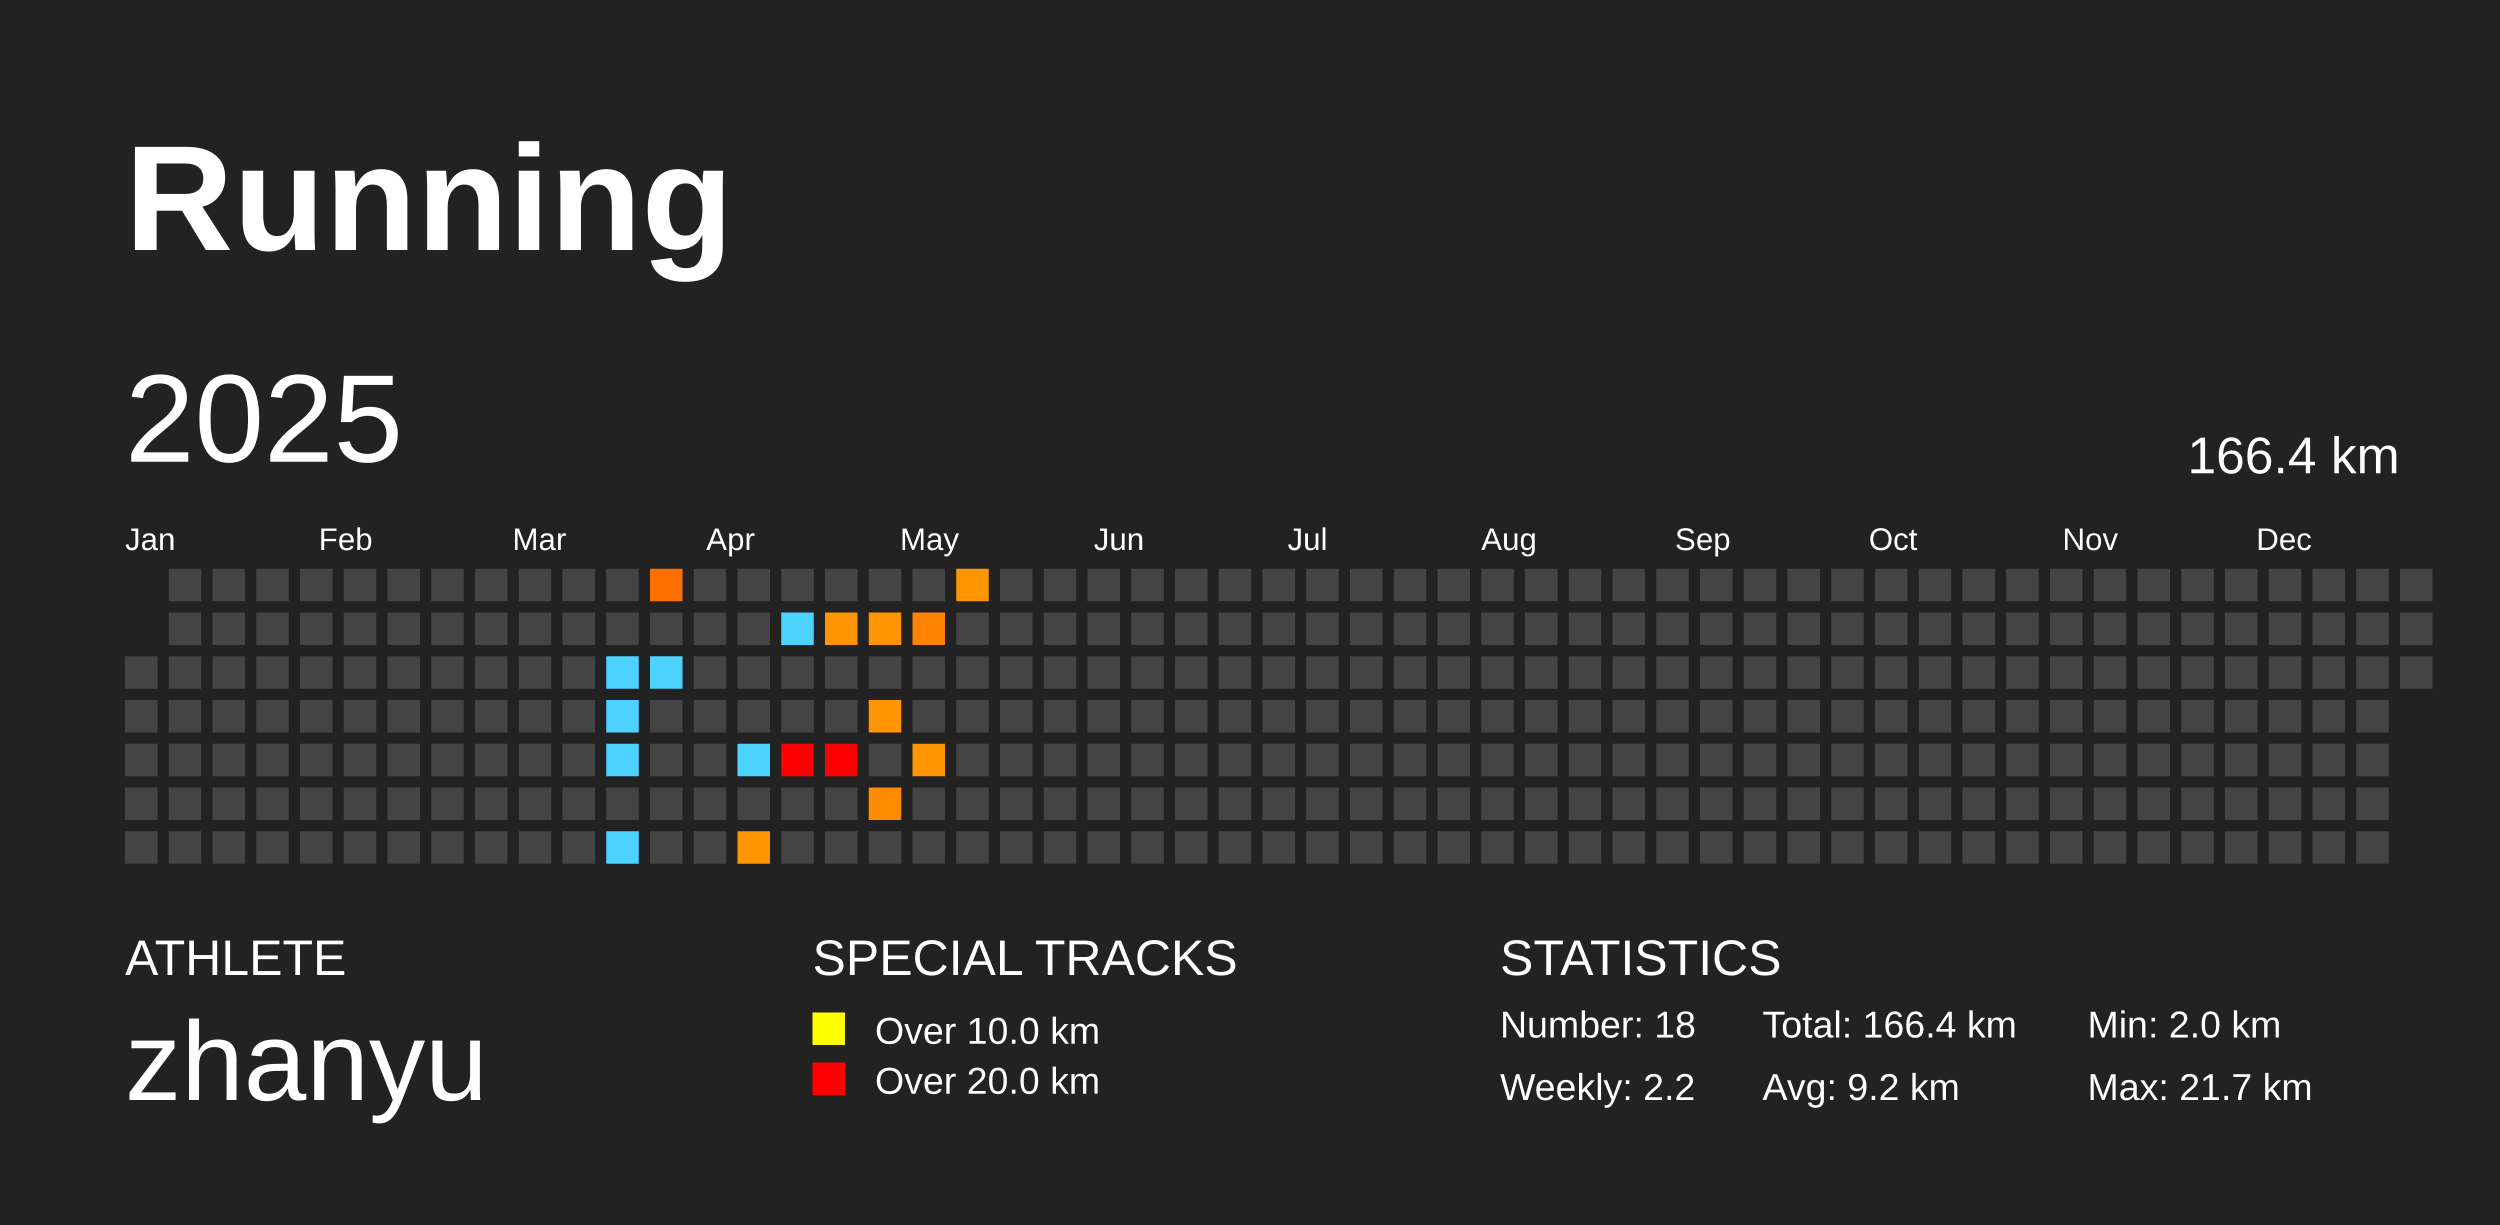
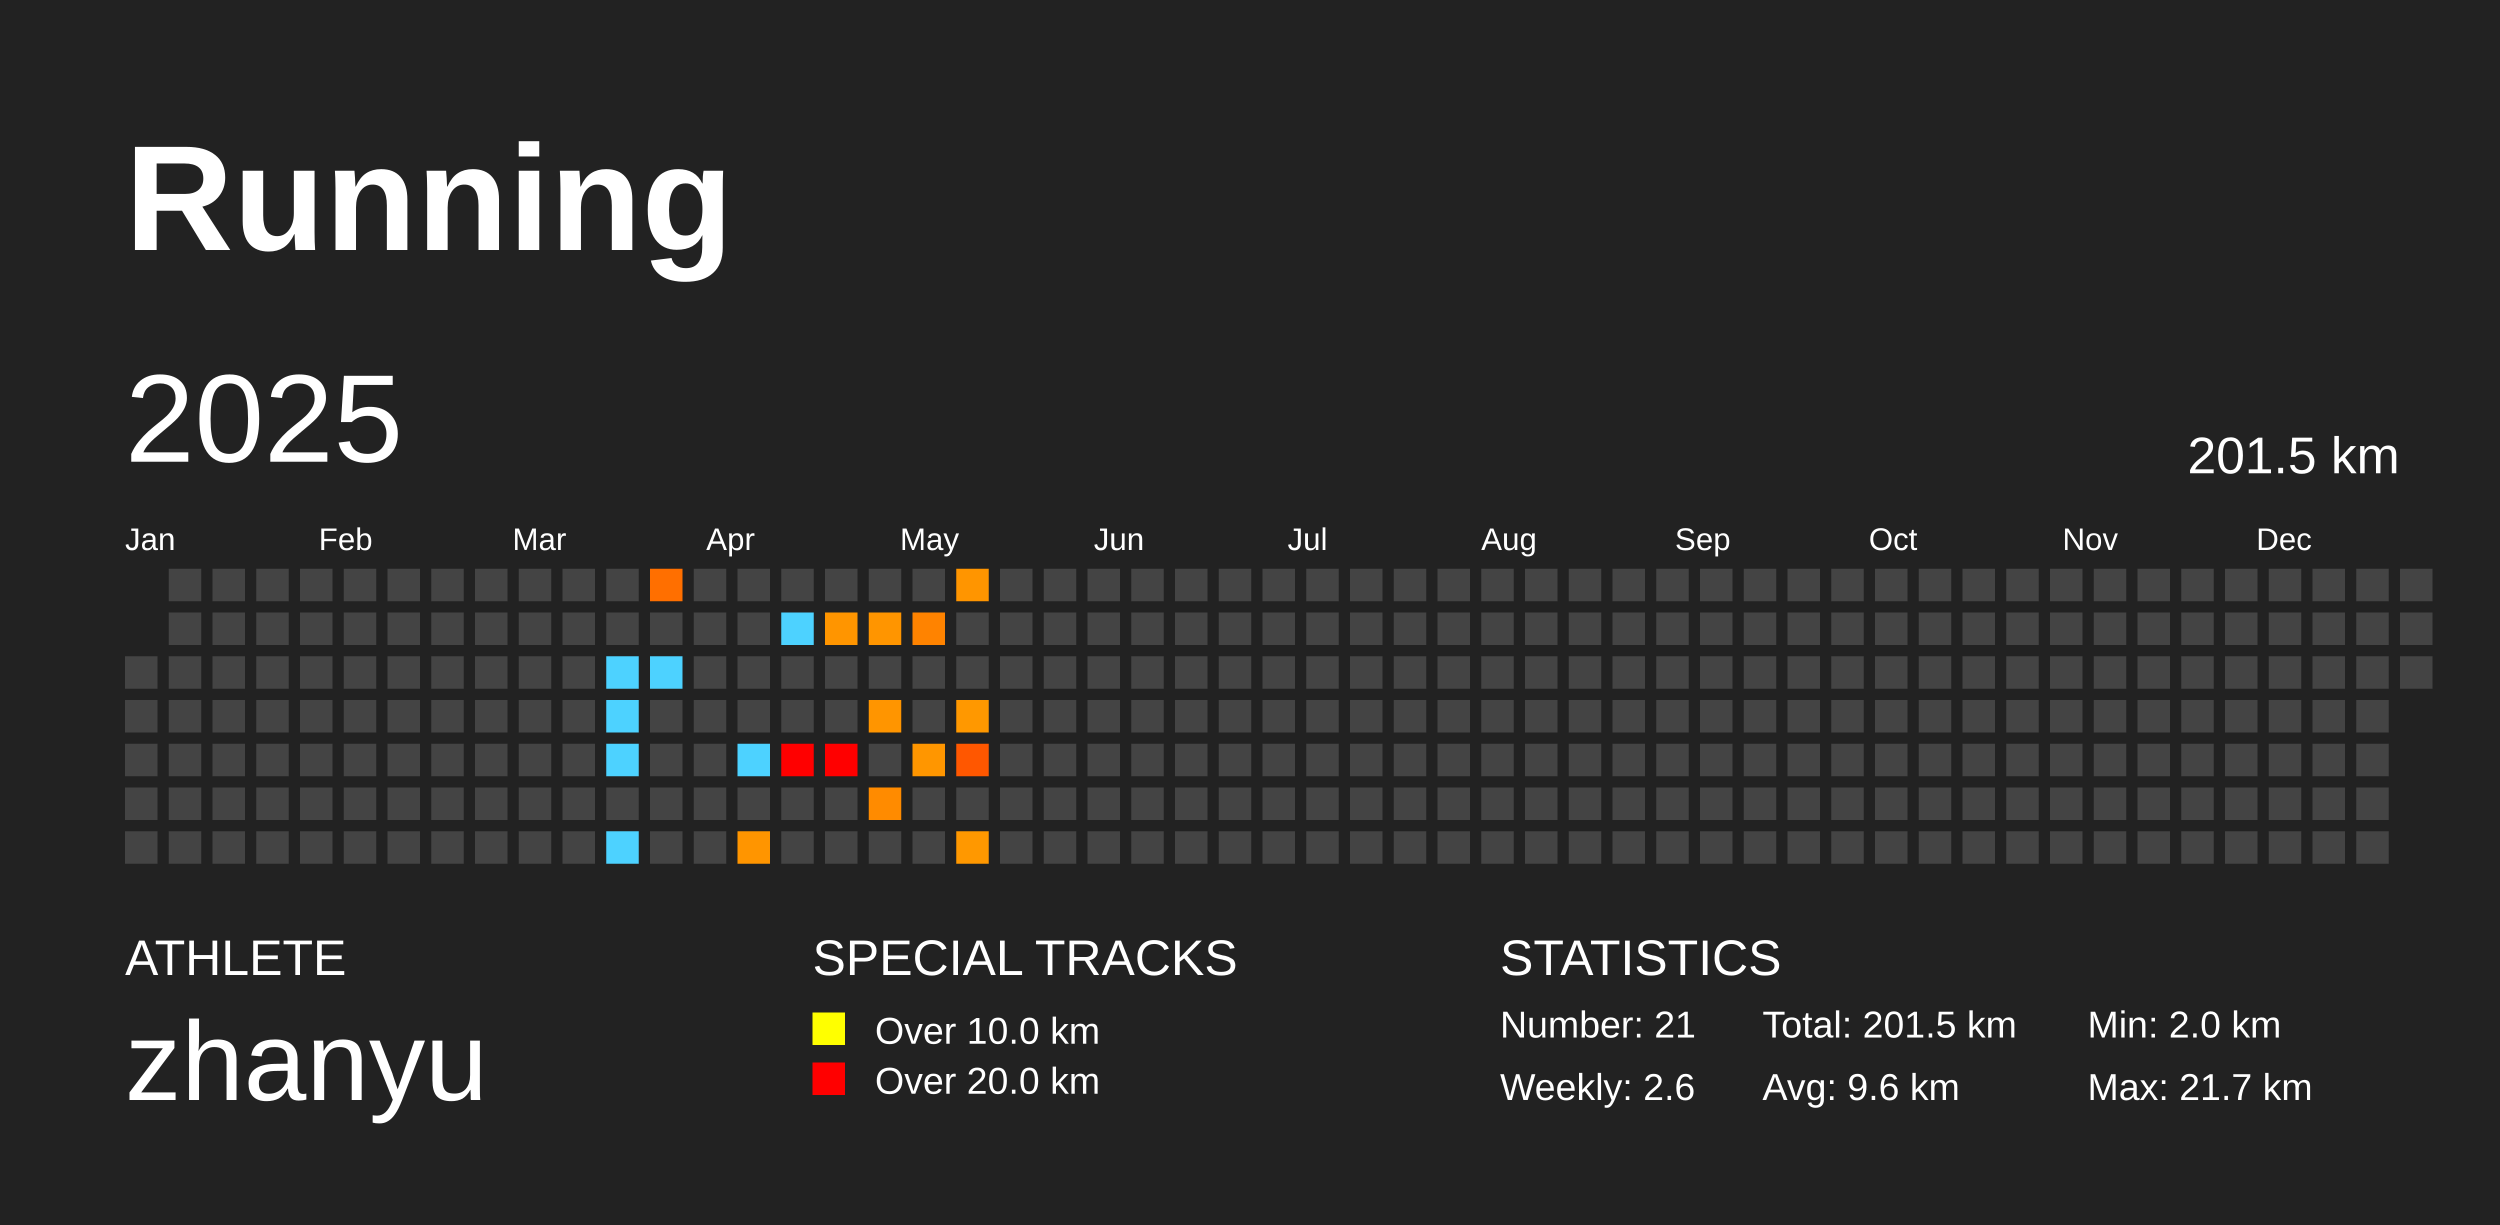
<svg xmlns="http://www.w3.org/2000/svg" baseProfile="full" height="98mm" version="1.1" viewBox="0,0,200,98" width="200mm">
  <defs />
  <rect fill="#222222" height="98" width="200" x="0" y="0" />
  <text fill="#FFFFFF" style="font-size:12px; font-family:Arial; font-weight:bold;" x="10" y="20">Running</text>
  <text fill="#FFFFFF" style="font-size:4px; font-family:Arial" x="10" y="78">ATHLETE</text>
  <text fill="#FFFFFF" style="font-size:9px; font-family:Arial" x="10" y="88">zhanyu</text>
  <text fill="#FFFFFF" style="font-size:4px; font-family:Arial" x="65" y="78">SPECIAL TRACKS</text>
  <rect fill="yellow" height="2.6" width="2.6" x="65" y="81" />
  <text fill="#FFFFFF" style="font-size:3px; font-family:Arial" x="70" y="83.5">Over 10.0 km</text>
  <rect fill="red" height="2.6" width="2.6" x="65" y="85" />
  <text fill="#FFFFFF" style="font-size:3px; font-family:Arial" x="70" y="87.5">Over 20.0 km</text>
  <text fill="#FFFFFF" style="font-size:4px; font-family:Arial" x="120" y="78">STATISTICS</text>
-   <text fill="#FFFFFF" style="font-size:3px; font-family:Arial" x="120" y="83">Number: 18</text>
-   <text fill="#FFFFFF" style="font-size:3px; font-family:Arial" x="120" y="88">Weekly: 2.2</text>
-   <text fill="#FFFFFF" style="font-size:3px; font-family:Arial" x="141" y="83">Total: 166.4 km</text>
-   <text fill="#FFFFFF" style="font-size:3px; font-family:Arial" x="141" y="88">Avg: 9.2 km</text>
+   <text fill="#FFFFFF" style="font-size:3px; font-family:Arial" x="120" y="83">Number: 21</text>
+   <text fill="#FFFFFF" style="font-size:3px; font-family:Arial" x="120" y="88">Weekly: 2.6</text>
+   <text fill="#FFFFFF" style="font-size:3px; font-family:Arial" x="141" y="83">Total: 201.5 km</text>
+   <text fill="#FFFFFF" style="font-size:3px; font-family:Arial" x="141" y="88">Avg: 9.6 km</text>
  <text fill="#FFFFFF" style="font-size:3px; font-family:Arial" x="167" y="83">Min: 2.0 km</text>
  <text fill="#FFFFFF" style="font-size:3px; font-family:Arial" x="167" y="88">Max: 21.7 km</text>
  <text dominant-baseline="hanging" fill="#FFFFFF" style="font-size:10.0px; font-family:Arial;" x="10" y="30">2025</text>
-   <text dominant-baseline="hanging" fill="#FFFFFF" style="font-size:4.125px; font-family:Arial;" x="175" y="35">166.4 km</text>
+   <text dominant-baseline="hanging" fill="#FFFFFF" style="font-size:4.125px; font-family:Arial;" x="175" y="35">201.5 km</text>
  <text fill="#FFFFFF" style="font-size:2.5px; font-family:Arial" x="10.0" y="44">Jan</text>
  <text fill="#FFFFFF" style="font-size:2.5px; font-family:Arial" x="25.5" y="44">Feb</text>
  <text fill="#FFFFFF" style="font-size:2.5px; font-family:Arial" x="41.0" y="44">Mar</text>
  <text fill="#FFFFFF" style="font-size:2.5px; font-family:Arial" x="56.5" y="44">Apr</text>
  <text fill="#FFFFFF" style="font-size:2.5px; font-family:Arial" x="72.0" y="44">May</text>
  <text fill="#FFFFFF" style="font-size:2.5px; font-family:Arial" x="87.5" y="44">Jun</text>
  <text fill="#FFFFFF" style="font-size:2.5px; font-family:Arial" x="103.0" y="44">Jul</text>
  <text fill="#FFFFFF" style="font-size:2.5px; font-family:Arial" x="118.5" y="44">Aug</text>
  <text fill="#FFFFFF" style="font-size:2.5px; font-family:Arial" x="134.0" y="44">Sep</text>
  <text fill="#FFFFFF" style="font-size:2.5px; font-family:Arial" x="149.5" y="44">Oct</text>
  <text fill="#FFFFFF" style="font-size:2.5px; font-family:Arial" x="165.0" y="44">Nov</text>
  <text fill="#FFFFFF" style="font-size:2.5px; font-family:Arial" x="180.5" y="44">Dec</text>
  <rect fill="#444444" height="2.6" width="2.6" x="10.0" y="52.5" />
  <rect fill="#444444" height="2.6" width="2.6" x="10.0" y="56.0" />
  <rect fill="#444444" height="2.6" width="2.6" x="10.0" y="59.5" />
  <rect fill="#444444" height="2.6" width="2.6" x="10.0" y="63.0" />
  <rect fill="#444444" height="2.6" width="2.6" x="10.0" y="66.5" />
  <rect fill="#444444" height="2.6" width="2.6" x="13.5" y="45.5" />
  <rect fill="#444444" height="2.6" width="2.6" x="13.5" y="49.0" />
  <rect fill="#444444" height="2.6" width="2.6" x="13.5" y="52.5" />
  <rect fill="#444444" height="2.6" width="2.6" x="13.5" y="56.0" />
  <rect fill="#444444" height="2.6" width="2.6" x="13.5" y="59.5" />
  <rect fill="#444444" height="2.6" width="2.6" x="13.5" y="63.0" />
  <rect fill="#444444" height="2.6" width="2.6" x="13.5" y="66.5" />
  <rect fill="#444444" height="2.6" width="2.6" x="17.0" y="45.5" />
  <rect fill="#444444" height="2.6" width="2.6" x="17.0" y="49.0" />
  <rect fill="#444444" height="2.6" width="2.6" x="17.0" y="52.5" />
  <rect fill="#444444" height="2.6" width="2.6" x="17.0" y="56.0" />
  <rect fill="#444444" height="2.6" width="2.6" x="17.0" y="59.5" />
  <rect fill="#444444" height="2.6" width="2.6" x="17.0" y="63.0" />
  <rect fill="#444444" height="2.6" width="2.6" x="17.0" y="66.5" />
  <rect fill="#444444" height="2.6" width="2.6" x="20.5" y="45.5" />
  <rect fill="#444444" height="2.6" width="2.6" x="20.5" y="49.0" />
  <rect fill="#444444" height="2.6" width="2.6" x="20.5" y="52.5" />
  <rect fill="#444444" height="2.6" width="2.6" x="20.5" y="56.0" />
  <rect fill="#444444" height="2.6" width="2.6" x="20.5" y="59.5" />
  <rect fill="#444444" height="2.6" width="2.6" x="20.5" y="63.0" />
  <rect fill="#444444" height="2.6" width="2.6" x="20.5" y="66.5" />
  <rect fill="#444444" height="2.6" width="2.6" x="24.0" y="45.5" />
  <rect fill="#444444" height="2.6" width="2.6" x="24.0" y="49.0" />
  <rect fill="#444444" height="2.6" width="2.6" x="24.0" y="52.5" />
  <rect fill="#444444" height="2.6" width="2.6" x="24.0" y="56.0" />
  <rect fill="#444444" height="2.6" width="2.6" x="24.0" y="59.5" />
  <rect fill="#444444" height="2.6" width="2.6" x="24.0" y="63.0" />
  <rect fill="#444444" height="2.6" width="2.6" x="24.0" y="66.5" />
  <rect fill="#444444" height="2.6" width="2.6" x="27.5" y="45.5" />
  <rect fill="#444444" height="2.6" width="2.6" x="27.5" y="49.0" />
  <rect fill="#444444" height="2.6" width="2.6" x="27.5" y="52.5" />
  <rect fill="#444444" height="2.6" width="2.6" x="27.5" y="56.0" />
  <rect fill="#444444" height="2.6" width="2.6" x="27.5" y="59.5" />
  <rect fill="#444444" height="2.6" width="2.6" x="27.5" y="63.0" />
  <rect fill="#444444" height="2.6" width="2.6" x="27.5" y="66.5" />
  <rect fill="#444444" height="2.6" width="2.6" x="31.0" y="45.5" />
  <rect fill="#444444" height="2.6" width="2.6" x="31.0" y="49.0" />
  <rect fill="#444444" height="2.6" width="2.6" x="31.0" y="52.5" />
  <rect fill="#444444" height="2.6" width="2.6" x="31.0" y="56.0" />
  <rect fill="#444444" height="2.6" width="2.6" x="31.0" y="59.5" />
  <rect fill="#444444" height="2.6" width="2.6" x="31.0" y="63.0" />
  <rect fill="#444444" height="2.6" width="2.6" x="31.0" y="66.5" />
  <rect fill="#444444" height="2.6" width="2.6" x="34.5" y="45.5" />
  <rect fill="#444444" height="2.6" width="2.6" x="34.5" y="49.0" />
  <rect fill="#444444" height="2.6" width="2.6" x="34.5" y="52.5" />
  <rect fill="#444444" height="2.6" width="2.6" x="34.5" y="56.0" />
  <rect fill="#444444" height="2.6" width="2.6" x="34.5" y="59.5" />
  <rect fill="#444444" height="2.6" width="2.6" x="34.5" y="63.0" />
  <rect fill="#444444" height="2.6" width="2.6" x="34.5" y="66.5" />
  <rect fill="#444444" height="2.6" width="2.6" x="38.0" y="45.5" />
  <rect fill="#444444" height="2.6" width="2.6" x="38.0" y="49.0" />
  <rect fill="#444444" height="2.6" width="2.6" x="38.0" y="52.5" />
  <rect fill="#444444" height="2.6" width="2.6" x="38.0" y="56.0" />
  <rect fill="#444444" height="2.6" width="2.6" x="38.0" y="59.5" />
  <rect fill="#444444" height="2.6" width="2.6" x="38.0" y="63.0" />
  <rect fill="#444444" height="2.6" width="2.6" x="38.0" y="66.5" />
  <rect fill="#444444" height="2.6" width="2.6" x="41.5" y="45.5" />
  <rect fill="#444444" height="2.6" width="2.6" x="41.5" y="49.0" />
  <rect fill="#444444" height="2.6" width="2.6" x="41.5" y="52.5" />
  <rect fill="#444444" height="2.6" width="2.6" x="41.5" y="56.0" />
  <rect fill="#444444" height="2.6" width="2.6" x="41.5" y="59.5" />
  <rect fill="#444444" height="2.6" width="2.6" x="41.5" y="63.0" />
  <rect fill="#444444" height="2.6" width="2.6" x="41.5" y="66.5" />
  <rect fill="#444444" height="2.6" width="2.6" x="45.0" y="45.5" />
  <rect fill="#444444" height="2.6" width="2.6" x="45.0" y="49.0" />
  <rect fill="#444444" height="2.6" width="2.6" x="45.0" y="52.5" />
  <rect fill="#444444" height="2.6" width="2.6" x="45.0" y="56.0" />
  <rect fill="#444444" height="2.6" width="2.6" x="45.0" y="59.5" />
  <rect fill="#444444" height="2.6" width="2.6" x="45.0" y="63.0" />
  <rect fill="#444444" height="2.6" width="2.6" x="45.0" y="66.5" />
  <rect fill="#444444" height="2.6" width="2.6" x="48.5" y="45.5" />
  <rect fill="#444444" height="2.6" width="2.6" x="48.5" y="49.0" />
  <rect fill="#4dd2ff" height="2.6" width="2.6" x="48.5" y="52.5" />
  <rect fill="#4dd2ff" height="2.6" width="2.6" x="48.5" y="56.0" />
  <rect fill="#4dd2ff" height="2.6" width="2.6" x="48.5" y="59.5" />
  <rect fill="#444444" height="2.6" width="2.6" x="48.5" y="63.0" />
  <rect fill="#4dd2ff" height="2.6" width="2.6" x="48.5" y="66.5" />
  <rect fill="#ff6f00" height="2.6" width="2.6" x="52.0" y="45.5" />
  <rect fill="#444444" height="2.6" width="2.6" x="52.0" y="49.0" />
  <rect fill="#4dd2ff" height="2.6" width="2.6" x="52.0" y="52.5" />
  <rect fill="#444444" height="2.6" width="2.6" x="52.0" y="56.0" />
  <rect fill="#444444" height="2.6" width="2.6" x="52.0" y="59.5" />
  <rect fill="#444444" height="2.6" width="2.6" x="52.0" y="63.0" />
  <rect fill="#444444" height="2.6" width="2.6" x="52.0" y="66.5" />
  <rect fill="#444444" height="2.6" width="2.6" x="55.5" y="45.5" />
  <rect fill="#444444" height="2.6" width="2.6" x="55.5" y="49.0" />
  <rect fill="#444444" height="2.6" width="2.6" x="55.5" y="52.5" />
  <rect fill="#444444" height="2.6" width="2.6" x="55.5" y="56.0" />
  <rect fill="#444444" height="2.6" width="2.6" x="55.5" y="59.5" />
  <rect fill="#444444" height="2.6" width="2.6" x="55.5" y="63.0" />
  <rect fill="#444444" height="2.6" width="2.6" x="55.5" y="66.5" />
  <rect fill="#444444" height="2.6" width="2.6" x="59.0" y="45.5" />
  <rect fill="#444444" height="2.6" width="2.6" x="59.0" y="49.0" />
  <rect fill="#444444" height="2.6" width="2.6" x="59.0" y="52.5" />
  <rect fill="#444444" height="2.6" width="2.6" x="59.0" y="56.0" />
  <rect fill="#4dd2ff" height="2.6" width="2.6" x="59.0" y="59.5" />
  <rect fill="#444444" height="2.6" width="2.6" x="59.0" y="63.0" />
  <rect fill="#ff9500" height="2.6" width="2.6" x="59.0" y="66.5" />
  <rect fill="#444444" height="2.6" width="2.6" x="62.5" y="45.5" />
  <rect fill="#4dd2ff" height="2.6" width="2.6" x="62.5" y="49.0" />
  <rect fill="#444444" height="2.6" width="2.6" x="62.5" y="52.5" />
  <rect fill="#444444" height="2.6" width="2.6" x="62.5" y="56.0" />
  <rect fill="red" height="2.6" width="2.6" x="62.5" y="59.5" />
  <rect fill="#444444" height="2.6" width="2.6" x="62.5" y="63.0" />
  <rect fill="#444444" height="2.6" width="2.6" x="62.5" y="66.5" />
  <rect fill="#444444" height="2.6" width="2.6" x="66.0" y="45.5" />
  <rect fill="#ff9500" height="2.6" width="2.6" x="66.0" y="49.0" />
  <rect fill="#444444" height="2.6" width="2.6" x="66.0" y="52.5" />
  <rect fill="#444444" height="2.6" width="2.6" x="66.0" y="56.0" />
  <rect fill="red" height="2.6" width="2.6" x="66.0" y="59.5" />
  <rect fill="#444444" height="2.6" width="2.6" x="66.0" y="63.0" />
  <rect fill="#444444" height="2.6" width="2.6" x="66.0" y="66.5" />
  <rect fill="#444444" height="2.6" width="2.6" x="69.5" y="45.5" />
  <rect fill="#ff9500" height="2.6" width="2.6" x="69.5" y="49.0" />
  <rect fill="#444444" height="2.6" width="2.6" x="69.5" y="52.5" />
  <rect fill="#ff9500" height="2.6" width="2.6" x="69.5" y="56.0" />
  <rect fill="#444444" height="2.6" width="2.6" x="69.5" y="59.5" />
  <rect fill="#ff8b00" height="2.6" width="2.6" x="69.5" y="63.0" />
  <rect fill="#444444" height="2.6" width="2.6" x="69.5" y="66.5" />
  <rect fill="#444444" height="2.6" width="2.6" x="73.0" y="45.5" />
  <rect fill="#ff8300" height="2.6" width="2.6" x="73.0" y="49.0" />
  <rect fill="#444444" height="2.6" width="2.6" x="73.0" y="52.5" />
  <rect fill="#444444" height="2.6" width="2.6" x="73.0" y="56.0" />
  <rect fill="#ff9600" height="2.6" width="2.6" x="73.0" y="59.5" />
  <rect fill="#444444" height="2.6" width="2.6" x="73.0" y="63.0" />
  <rect fill="#444444" height="2.6" width="2.6" x="73.0" y="66.5" />
  <rect fill="#ff9500" height="2.6" width="2.6" x="76.5" y="45.5" />
  <rect fill="#444444" height="2.6" width="2.6" x="76.5" y="49.0" />
  <rect fill="#444444" height="2.6" width="2.6" x="76.5" y="52.5" />
-   <rect fill="#444444" height="2.6" width="2.6" x="76.5" y="56.0" />
-   <rect fill="#444444" height="2.6" width="2.6" x="76.5" y="59.5" />
+   <rect fill="#ff9800" height="2.6" width="2.6" x="76.5" y="56.0" />
+   <rect fill="#ff5700" height="2.6" width="2.6" x="76.5" y="59.5" />
  <rect fill="#444444" height="2.6" width="2.6" x="76.5" y="63.0" />
-   <rect fill="#444444" height="2.6" width="2.6" x="76.5" y="66.5" />
+   <rect fill="#ff9800" height="2.6" width="2.6" x="76.5" y="66.5" />
  <rect fill="#444444" height="2.6" width="2.6" x="80.0" y="45.5" />
  <rect fill="#444444" height="2.6" width="2.6" x="80.0" y="49.0" />
  <rect fill="#444444" height="2.6" width="2.6" x="80.0" y="52.5" />
  <rect fill="#444444" height="2.6" width="2.6" x="80.0" y="56.0" />
  <rect fill="#444444" height="2.6" width="2.6" x="80.0" y="59.5" />
  <rect fill="#444444" height="2.6" width="2.6" x="80.0" y="63.0" />
  <rect fill="#444444" height="2.6" width="2.6" x="80.0" y="66.5" />
  <rect fill="#444444" height="2.6" width="2.6" x="83.5" y="45.5" />
  <rect fill="#444444" height="2.6" width="2.6" x="83.5" y="49.0" />
  <rect fill="#444444" height="2.6" width="2.6" x="83.5" y="52.5" />
  <rect fill="#444444" height="2.6" width="2.6" x="83.5" y="56.0" />
  <rect fill="#444444" height="2.6" width="2.6" x="83.5" y="59.5" />
  <rect fill="#444444" height="2.6" width="2.6" x="83.5" y="63.0" />
  <rect fill="#444444" height="2.6" width="2.6" x="83.5" y="66.5" />
  <rect fill="#444444" height="2.6" width="2.6" x="87.0" y="45.5" />
  <rect fill="#444444" height="2.6" width="2.6" x="87.0" y="49.0" />
  <rect fill="#444444" height="2.6" width="2.6" x="87.0" y="52.5" />
  <rect fill="#444444" height="2.6" width="2.6" x="87.0" y="56.0" />
  <rect fill="#444444" height="2.6" width="2.6" x="87.0" y="59.5" />
  <rect fill="#444444" height="2.6" width="2.6" x="87.0" y="63.0" />
  <rect fill="#444444" height="2.6" width="2.6" x="87.0" y="66.5" />
  <rect fill="#444444" height="2.6" width="2.6" x="90.5" y="45.5" />
  <rect fill="#444444" height="2.6" width="2.6" x="90.5" y="49.0" />
  <rect fill="#444444" height="2.6" width="2.6" x="90.5" y="52.5" />
  <rect fill="#444444" height="2.6" width="2.6" x="90.5" y="56.0" />
  <rect fill="#444444" height="2.6" width="2.6" x="90.5" y="59.5" />
  <rect fill="#444444" height="2.6" width="2.6" x="90.5" y="63.0" />
  <rect fill="#444444" height="2.6" width="2.6" x="90.5" y="66.5" />
  <rect fill="#444444" height="2.6" width="2.6" x="94.0" y="45.5" />
  <rect fill="#444444" height="2.6" width="2.6" x="94.0" y="49.0" />
  <rect fill="#444444" height="2.6" width="2.6" x="94.0" y="52.5" />
  <rect fill="#444444" height="2.6" width="2.6" x="94.0" y="56.0" />
  <rect fill="#444444" height="2.6" width="2.6" x="94.0" y="59.5" />
  <rect fill="#444444" height="2.6" width="2.6" x="94.0" y="63.0" />
  <rect fill="#444444" height="2.6" width="2.6" x="94.0" y="66.5" />
  <rect fill="#444444" height="2.6" width="2.6" x="97.5" y="45.5" />
  <rect fill="#444444" height="2.6" width="2.6" x="97.5" y="49.0" />
  <rect fill="#444444" height="2.6" width="2.6" x="97.5" y="52.5" />
  <rect fill="#444444" height="2.6" width="2.6" x="97.5" y="56.0" />
  <rect fill="#444444" height="2.6" width="2.6" x="97.5" y="59.5" />
  <rect fill="#444444" height="2.6" width="2.6" x="97.5" y="63.0" />
  <rect fill="#444444" height="2.6" width="2.6" x="97.5" y="66.5" />
  <rect fill="#444444" height="2.6" width="2.6" x="101.0" y="45.5" />
  <rect fill="#444444" height="2.6" width="2.6" x="101.0" y="49.0" />
  <rect fill="#444444" height="2.6" width="2.6" x="101.0" y="52.5" />
  <rect fill="#444444" height="2.6" width="2.6" x="101.0" y="56.0" />
  <rect fill="#444444" height="2.6" width="2.6" x="101.0" y="59.5" />
  <rect fill="#444444" height="2.6" width="2.6" x="101.0" y="63.0" />
  <rect fill="#444444" height="2.6" width="2.6" x="101.0" y="66.5" />
  <rect fill="#444444" height="2.6" width="2.6" x="104.5" y="45.5" />
  <rect fill="#444444" height="2.6" width="2.6" x="104.5" y="49.0" />
  <rect fill="#444444" height="2.6" width="2.6" x="104.5" y="52.5" />
  <rect fill="#444444" height="2.6" width="2.6" x="104.5" y="56.0" />
  <rect fill="#444444" height="2.6" width="2.6" x="104.5" y="59.5" />
  <rect fill="#444444" height="2.6" width="2.6" x="104.5" y="63.0" />
  <rect fill="#444444" height="2.6" width="2.6" x="104.5" y="66.5" />
  <rect fill="#444444" height="2.6" width="2.6" x="108.0" y="45.5" />
  <rect fill="#444444" height="2.6" width="2.6" x="108.0" y="49.0" />
  <rect fill="#444444" height="2.6" width="2.6" x="108.0" y="52.5" />
  <rect fill="#444444" height="2.6" width="2.6" x="108.0" y="56.0" />
  <rect fill="#444444" height="2.6" width="2.6" x="108.0" y="59.5" />
  <rect fill="#444444" height="2.6" width="2.6" x="108.0" y="63.0" />
  <rect fill="#444444" height="2.6" width="2.6" x="108.0" y="66.5" />
  <rect fill="#444444" height="2.6" width="2.6" x="111.5" y="45.5" />
  <rect fill="#444444" height="2.6" width="2.6" x="111.5" y="49.0" />
  <rect fill="#444444" height="2.6" width="2.6" x="111.5" y="52.5" />
  <rect fill="#444444" height="2.6" width="2.6" x="111.5" y="56.0" />
  <rect fill="#444444" height="2.6" width="2.6" x="111.5" y="59.5" />
  <rect fill="#444444" height="2.6" width="2.6" x="111.5" y="63.0" />
  <rect fill="#444444" height="2.6" width="2.6" x="111.5" y="66.5" />
  <rect fill="#444444" height="2.6" width="2.6" x="115.0" y="45.5" />
  <rect fill="#444444" height="2.6" width="2.6" x="115.0" y="49.0" />
  <rect fill="#444444" height="2.6" width="2.6" x="115.0" y="52.5" />
  <rect fill="#444444" height="2.6" width="2.6" x="115.0" y="56.0" />
  <rect fill="#444444" height="2.6" width="2.6" x="115.0" y="59.5" />
  <rect fill="#444444" height="2.6" width="2.6" x="115.0" y="63.0" />
  <rect fill="#444444" height="2.6" width="2.6" x="115.0" y="66.5" />
  <rect fill="#444444" height="2.6" width="2.6" x="118.5" y="45.5" />
  <rect fill="#444444" height="2.6" width="2.6" x="118.5" y="49.0" />
  <rect fill="#444444" height="2.6" width="2.6" x="118.5" y="52.5" />
  <rect fill="#444444" height="2.6" width="2.6" x="118.5" y="56.0" />
  <rect fill="#444444" height="2.6" width="2.6" x="118.5" y="59.5" />
  <rect fill="#444444" height="2.6" width="2.6" x="118.5" y="63.0" />
  <rect fill="#444444" height="2.6" width="2.6" x="118.5" y="66.5" />
  <rect fill="#444444" height="2.6" width="2.6" x="122.0" y="45.5" />
  <rect fill="#444444" height="2.6" width="2.6" x="122.0" y="49.0" />
  <rect fill="#444444" height="2.6" width="2.6" x="122.0" y="52.5" />
  <rect fill="#444444" height="2.6" width="2.6" x="122.0" y="56.0" />
  <rect fill="#444444" height="2.6" width="2.6" x="122.0" y="59.5" />
  <rect fill="#444444" height="2.6" width="2.6" x="122.0" y="63.0" />
  <rect fill="#444444" height="2.6" width="2.6" x="122.0" y="66.5" />
  <rect fill="#444444" height="2.6" width="2.6" x="125.5" y="45.5" />
  <rect fill="#444444" height="2.6" width="2.6" x="125.5" y="49.0" />
  <rect fill="#444444" height="2.6" width="2.6" x="125.5" y="52.5" />
  <rect fill="#444444" height="2.6" width="2.6" x="125.5" y="56.0" />
  <rect fill="#444444" height="2.6" width="2.6" x="125.5" y="59.5" />
  <rect fill="#444444" height="2.6" width="2.6" x="125.5" y="63.0" />
  <rect fill="#444444" height="2.6" width="2.6" x="125.5" y="66.5" />
  <rect fill="#444444" height="2.6" width="2.6" x="129.0" y="45.5" />
  <rect fill="#444444" height="2.6" width="2.6" x="129.0" y="49.0" />
  <rect fill="#444444" height="2.6" width="2.6" x="129.0" y="52.5" />
  <rect fill="#444444" height="2.6" width="2.6" x="129.0" y="56.0" />
  <rect fill="#444444" height="2.6" width="2.6" x="129.0" y="59.5" />
  <rect fill="#444444" height="2.6" width="2.6" x="129.0" y="63.0" />
  <rect fill="#444444" height="2.6" width="2.6" x="129.0" y="66.5" />
  <rect fill="#444444" height="2.6" width="2.6" x="132.5" y="45.5" />
  <rect fill="#444444" height="2.6" width="2.6" x="132.5" y="49.0" />
  <rect fill="#444444" height="2.6" width="2.6" x="132.5" y="52.5" />
  <rect fill="#444444" height="2.6" width="2.6" x="132.5" y="56.0" />
  <rect fill="#444444" height="2.6" width="2.6" x="132.5" y="59.5" />
  <rect fill="#444444" height="2.6" width="2.6" x="132.5" y="63.0" />
  <rect fill="#444444" height="2.6" width="2.6" x="132.5" y="66.5" />
  <rect fill="#444444" height="2.6" width="2.6" x="136.0" y="45.5" />
  <rect fill="#444444" height="2.6" width="2.6" x="136.0" y="49.0" />
  <rect fill="#444444" height="2.6" width="2.6" x="136.0" y="52.5" />
  <rect fill="#444444" height="2.6" width="2.6" x="136.0" y="56.0" />
  <rect fill="#444444" height="2.6" width="2.6" x="136.0" y="59.5" />
  <rect fill="#444444" height="2.6" width="2.6" x="136.0" y="63.0" />
  <rect fill="#444444" height="2.6" width="2.6" x="136.0" y="66.5" />
  <rect fill="#444444" height="2.6" width="2.6" x="139.5" y="45.5" />
  <rect fill="#444444" height="2.6" width="2.6" x="139.5" y="49.0" />
  <rect fill="#444444" height="2.6" width="2.6" x="139.5" y="52.5" />
  <rect fill="#444444" height="2.6" width="2.6" x="139.5" y="56.0" />
  <rect fill="#444444" height="2.6" width="2.6" x="139.5" y="59.5" />
  <rect fill="#444444" height="2.6" width="2.6" x="139.5" y="63.0" />
  <rect fill="#444444" height="2.6" width="2.6" x="139.5" y="66.5" />
  <rect fill="#444444" height="2.6" width="2.6" x="143.0" y="45.5" />
  <rect fill="#444444" height="2.6" width="2.6" x="143.0" y="49.0" />
  <rect fill="#444444" height="2.6" width="2.6" x="143.0" y="52.5" />
  <rect fill="#444444" height="2.6" width="2.6" x="143.0" y="56.0" />
  <rect fill="#444444" height="2.6" width="2.6" x="143.0" y="59.5" />
  <rect fill="#444444" height="2.6" width="2.6" x="143.0" y="63.0" />
  <rect fill="#444444" height="2.6" width="2.6" x="143.0" y="66.5" />
  <rect fill="#444444" height="2.6" width="2.6" x="146.5" y="45.5" />
  <rect fill="#444444" height="2.6" width="2.6" x="146.5" y="49.0" />
  <rect fill="#444444" height="2.6" width="2.6" x="146.5" y="52.5" />
  <rect fill="#444444" height="2.6" width="2.6" x="146.5" y="56.0" />
  <rect fill="#444444" height="2.6" width="2.6" x="146.5" y="59.5" />
  <rect fill="#444444" height="2.6" width="2.6" x="146.5" y="63.0" />
  <rect fill="#444444" height="2.6" width="2.6" x="146.5" y="66.5" />
  <rect fill="#444444" height="2.6" width="2.6" x="150.0" y="45.5" />
  <rect fill="#444444" height="2.6" width="2.6" x="150.0" y="49.0" />
  <rect fill="#444444" height="2.6" width="2.6" x="150.0" y="52.5" />
  <rect fill="#444444" height="2.6" width="2.6" x="150.0" y="56.0" />
  <rect fill="#444444" height="2.6" width="2.6" x="150.0" y="59.5" />
  <rect fill="#444444" height="2.6" width="2.6" x="150.0" y="63.0" />
  <rect fill="#444444" height="2.6" width="2.6" x="150.0" y="66.5" />
  <rect fill="#444444" height="2.6" width="2.6" x="153.5" y="45.5" />
  <rect fill="#444444" height="2.6" width="2.6" x="153.5" y="49.0" />
  <rect fill="#444444" height="2.6" width="2.6" x="153.5" y="52.5" />
  <rect fill="#444444" height="2.6" width="2.6" x="153.5" y="56.0" />
  <rect fill="#444444" height="2.6" width="2.6" x="153.5" y="59.5" />
  <rect fill="#444444" height="2.6" width="2.6" x="153.5" y="63.0" />
  <rect fill="#444444" height="2.6" width="2.6" x="153.5" y="66.5" />
  <rect fill="#444444" height="2.6" width="2.6" x="157.0" y="45.5" />
  <rect fill="#444444" height="2.6" width="2.6" x="157.0" y="49.0" />
  <rect fill="#444444" height="2.6" width="2.6" x="157.0" y="52.5" />
  <rect fill="#444444" height="2.6" width="2.6" x="157.0" y="56.0" />
  <rect fill="#444444" height="2.6" width="2.6" x="157.0" y="59.5" />
  <rect fill="#444444" height="2.6" width="2.6" x="157.0" y="63.0" />
  <rect fill="#444444" height="2.6" width="2.6" x="157.0" y="66.5" />
  <rect fill="#444444" height="2.6" width="2.6" x="160.5" y="45.5" />
  <rect fill="#444444" height="2.6" width="2.6" x="160.5" y="49.0" />
  <rect fill="#444444" height="2.6" width="2.6" x="160.5" y="52.5" />
  <rect fill="#444444" height="2.6" width="2.6" x="160.5" y="56.0" />
  <rect fill="#444444" height="2.6" width="2.6" x="160.5" y="59.5" />
  <rect fill="#444444" height="2.6" width="2.6" x="160.5" y="63.0" />
  <rect fill="#444444" height="2.6" width="2.6" x="160.5" y="66.5" />
  <rect fill="#444444" height="2.6" width="2.6" x="164.0" y="45.5" />
  <rect fill="#444444" height="2.6" width="2.6" x="164.0" y="49.0" />
  <rect fill="#444444" height="2.6" width="2.6" x="164.0" y="52.5" />
  <rect fill="#444444" height="2.6" width="2.6" x="164.0" y="56.0" />
  <rect fill="#444444" height="2.6" width="2.6" x="164.0" y="59.5" />
  <rect fill="#444444" height="2.6" width="2.6" x="164.0" y="63.0" />
  <rect fill="#444444" height="2.6" width="2.6" x="164.0" y="66.5" />
  <rect fill="#444444" height="2.6" width="2.6" x="167.5" y="45.5" />
  <rect fill="#444444" height="2.6" width="2.6" x="167.5" y="49.0" />
  <rect fill="#444444" height="2.6" width="2.6" x="167.5" y="52.5" />
  <rect fill="#444444" height="2.6" width="2.6" x="167.5" y="56.0" />
  <rect fill="#444444" height="2.6" width="2.6" x="167.5" y="59.5" />
  <rect fill="#444444" height="2.6" width="2.6" x="167.5" y="63.0" />
  <rect fill="#444444" height="2.6" width="2.6" x="167.5" y="66.5" />
  <rect fill="#444444" height="2.6" width="2.6" x="171.0" y="45.5" />
  <rect fill="#444444" height="2.6" width="2.6" x="171.0" y="49.0" />
  <rect fill="#444444" height="2.6" width="2.6" x="171.0" y="52.5" />
  <rect fill="#444444" height="2.6" width="2.6" x="171.0" y="56.0" />
  <rect fill="#444444" height="2.6" width="2.6" x="171.0" y="59.5" />
  <rect fill="#444444" height="2.6" width="2.6" x="171.0" y="63.0" />
  <rect fill="#444444" height="2.6" width="2.6" x="171.0" y="66.5" />
  <rect fill="#444444" height="2.6" width="2.6" x="174.5" y="45.5" />
  <rect fill="#444444" height="2.6" width="2.6" x="174.5" y="49.0" />
  <rect fill="#444444" height="2.6" width="2.6" x="174.5" y="52.5" />
  <rect fill="#444444" height="2.6" width="2.6" x="174.5" y="56.0" />
  <rect fill="#444444" height="2.6" width="2.6" x="174.5" y="59.5" />
  <rect fill="#444444" height="2.6" width="2.6" x="174.5" y="63.0" />
  <rect fill="#444444" height="2.6" width="2.6" x="174.5" y="66.5" />
  <rect fill="#444444" height="2.6" width="2.6" x="178.0" y="45.5" />
  <rect fill="#444444" height="2.6" width="2.6" x="178.0" y="49.0" />
  <rect fill="#444444" height="2.6" width="2.6" x="178.0" y="52.5" />
  <rect fill="#444444" height="2.6" width="2.6" x="178.0" y="56.0" />
  <rect fill="#444444" height="2.6" width="2.6" x="178.0" y="59.5" />
  <rect fill="#444444" height="2.6" width="2.6" x="178.0" y="63.0" />
  <rect fill="#444444" height="2.6" width="2.6" x="178.0" y="66.5" />
  <rect fill="#444444" height="2.6" width="2.6" x="181.5" y="45.5" />
  <rect fill="#444444" height="2.6" width="2.6" x="181.5" y="49.0" />
  <rect fill="#444444" height="2.6" width="2.6" x="181.5" y="52.5" />
  <rect fill="#444444" height="2.6" width="2.6" x="181.5" y="56.0" />
  <rect fill="#444444" height="2.6" width="2.6" x="181.5" y="59.5" />
  <rect fill="#444444" height="2.6" width="2.6" x="181.5" y="63.0" />
  <rect fill="#444444" height="2.6" width="2.6" x="181.5" y="66.5" />
  <rect fill="#444444" height="2.6" width="2.6" x="185.0" y="45.5" />
  <rect fill="#444444" height="2.6" width="2.6" x="185.0" y="49.0" />
  <rect fill="#444444" height="2.6" width="2.6" x="185.0" y="52.5" />
  <rect fill="#444444" height="2.6" width="2.6" x="185.0" y="56.0" />
  <rect fill="#444444" height="2.6" width="2.6" x="185.0" y="59.5" />
  <rect fill="#444444" height="2.6" width="2.6" x="185.0" y="63.0" />
  <rect fill="#444444" height="2.6" width="2.6" x="185.0" y="66.5" />
  <rect fill="#444444" height="2.6" width="2.6" x="188.5" y="45.5" />
  <rect fill="#444444" height="2.6" width="2.6" x="188.5" y="49.0" />
  <rect fill="#444444" height="2.6" width="2.6" x="188.5" y="52.5" />
  <rect fill="#444444" height="2.6" width="2.6" x="188.5" y="56.0" />
  <rect fill="#444444" height="2.6" width="2.6" x="188.5" y="59.5" />
  <rect fill="#444444" height="2.6" width="2.6" x="188.5" y="63.0" />
  <rect fill="#444444" height="2.6" width="2.6" x="188.5" y="66.5" />
  <rect fill="#444444" height="2.6" width="2.6" x="192.0" y="45.5" />
  <rect fill="#444444" height="2.6" width="2.6" x="192.0" y="49.0" />
  <rect fill="#444444" height="2.6" width="2.6" x="192.0" y="52.5" />
</svg>
